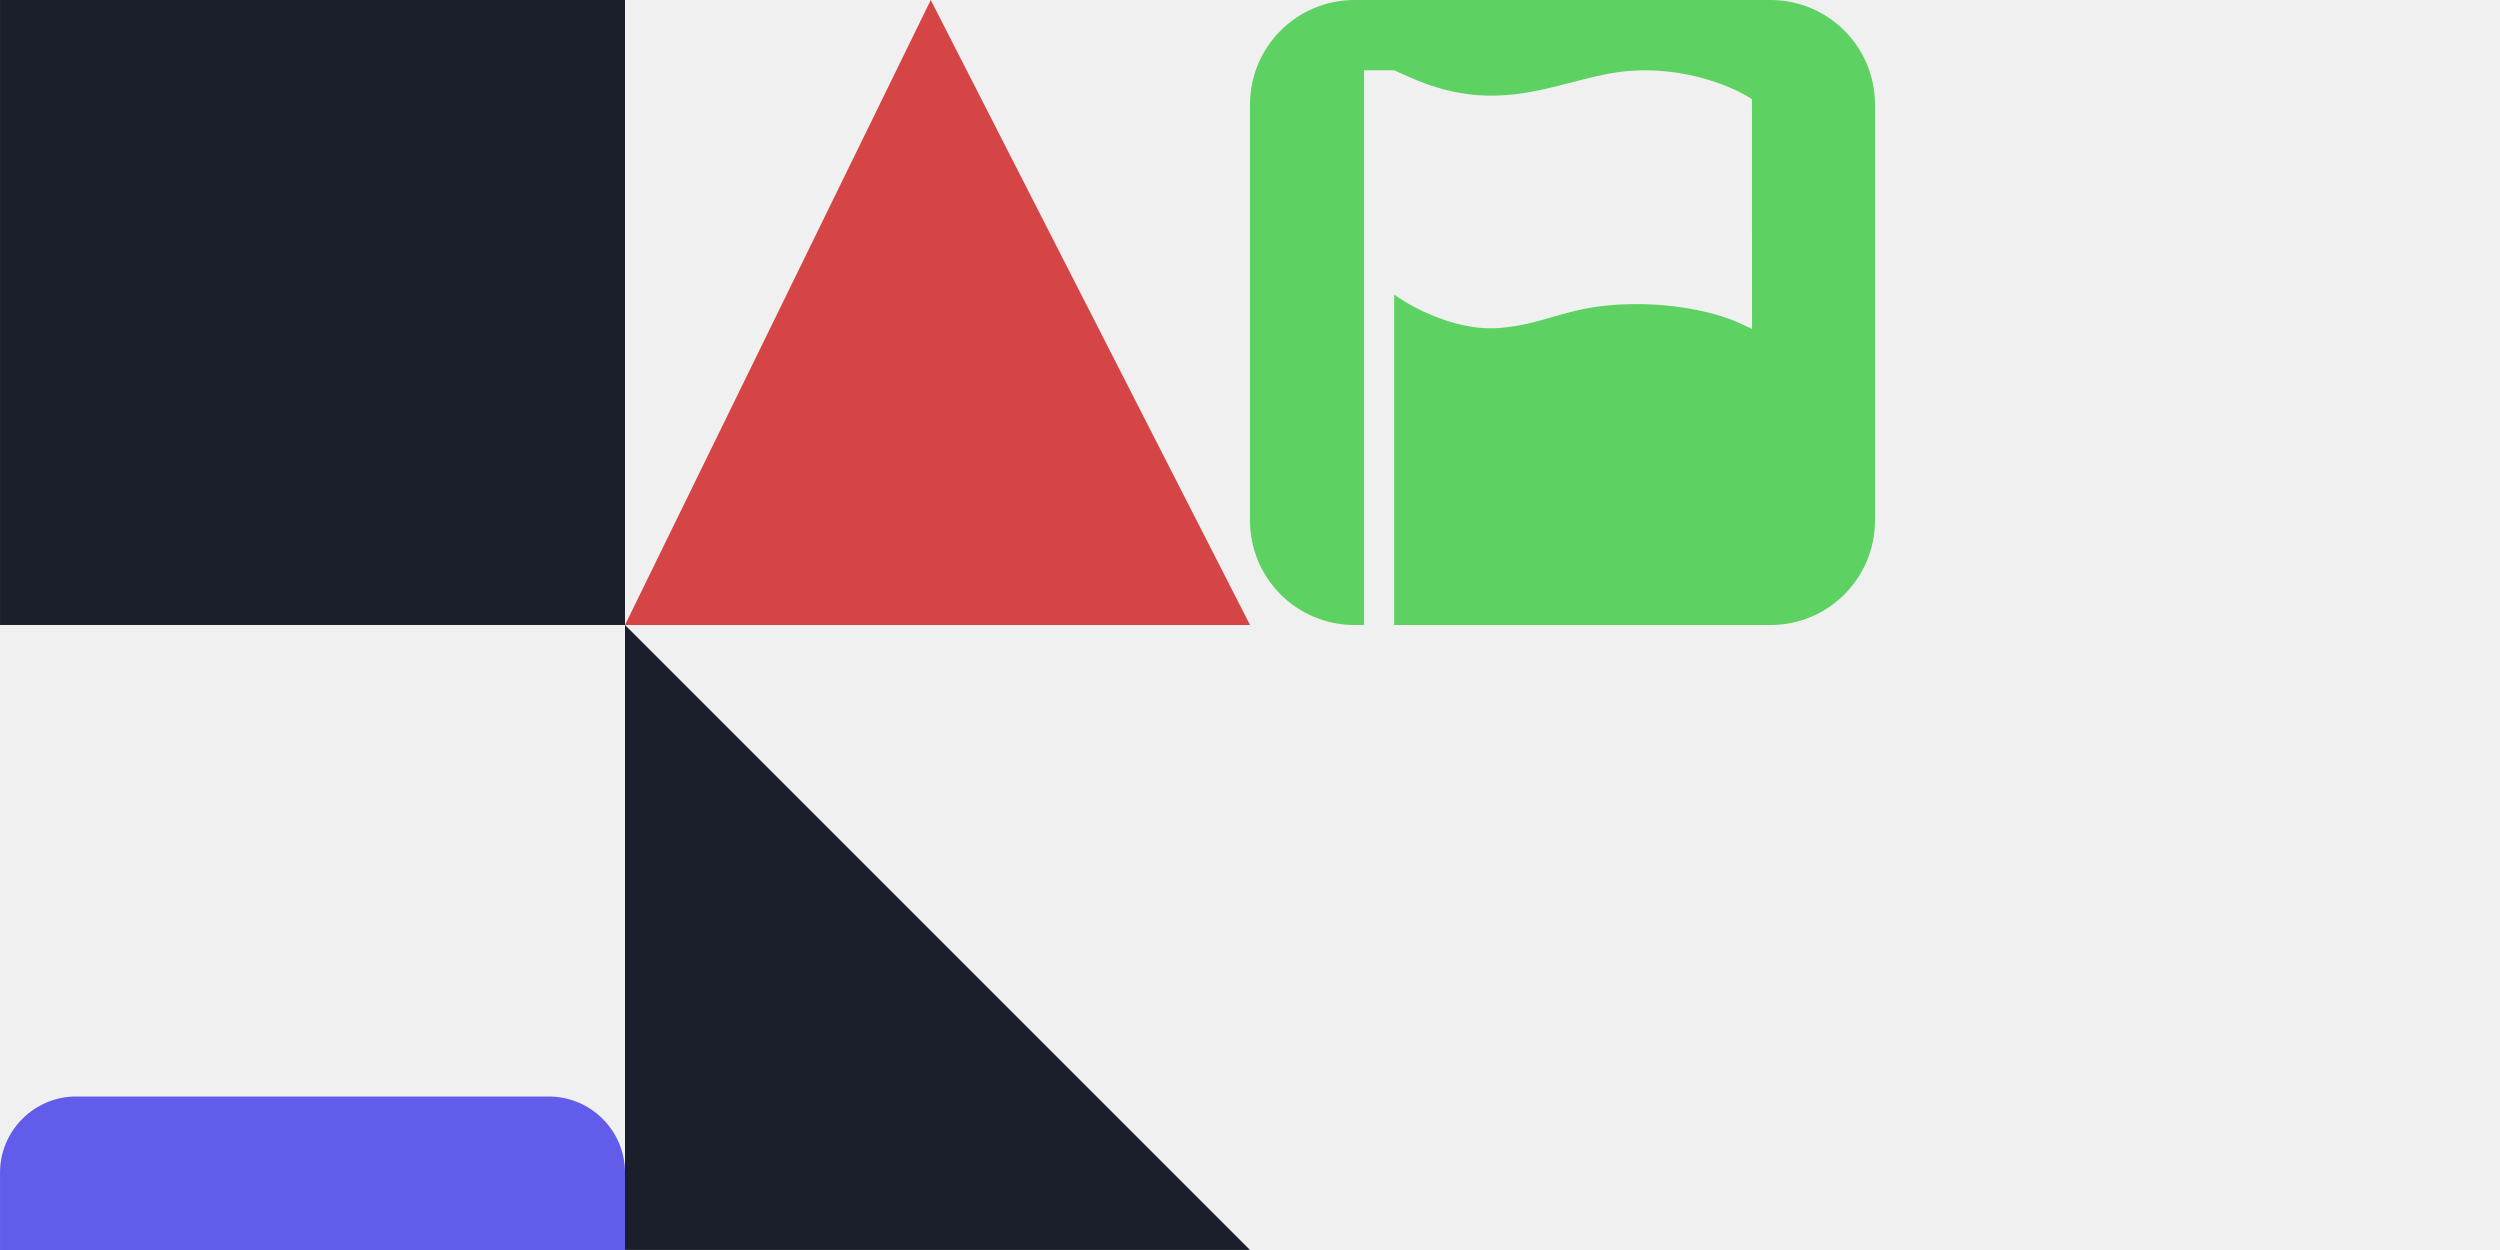
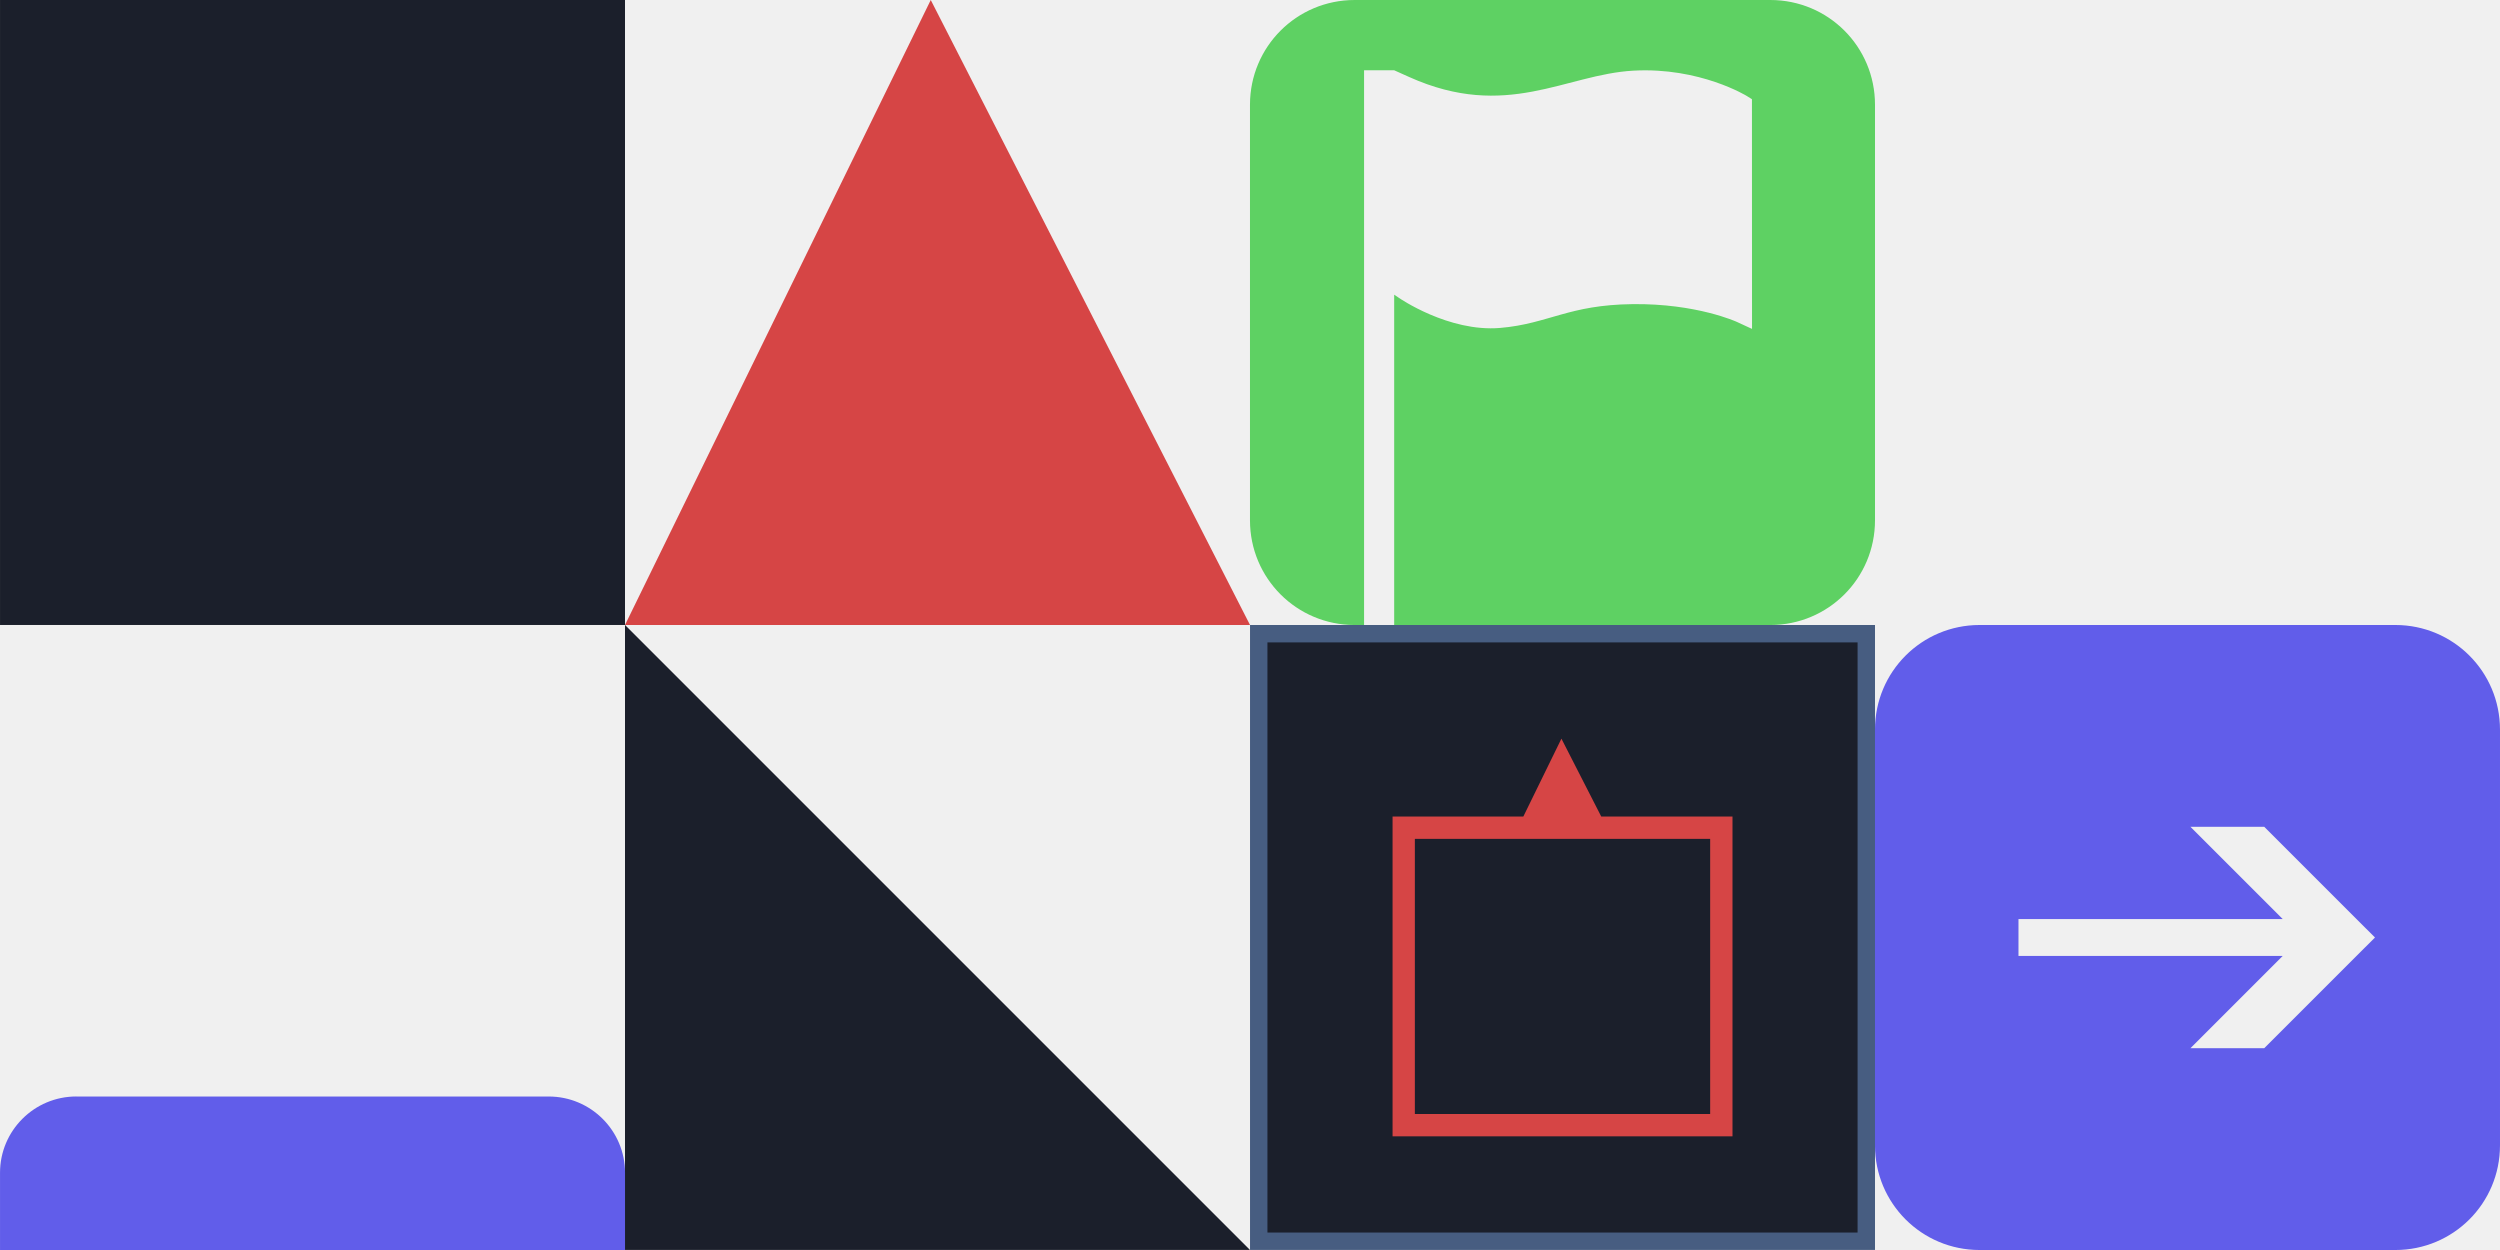
<svg xmlns="http://www.w3.org/2000/svg" width="256" height="128" viewBox="0 0 67.733 33.867" version="1.1" id="svg1">
  <defs id="defs1">
    <clipPath clipPathUnits="userSpaceOnUse" id="clipPath10">
      <g id="g11" clip-path="none" style="display:none">
        <path style="color:#000000;fill:#64bb57;-inkscape-stroke:none" d="M 37.366,1.904 V 16.933" id="path10" />
        <path id="path11" style="color:#000000;fill:#64bb57;-inkscape-stroke:none" d="m 37.366,1.904 v 5.167e-4 H 36.957 V 16.934 h 0.816 V 7.984 l 0.131,0.088 c 0,0 1.342,0.93 2.738,0.813 0.659,-0.055 1.14,-0.22 1.653,-0.363 0.512,-0.143 1.066,-0.271 1.935,-0.282 1.735,-0.022 2.826,0.481 2.826,0.481 l 0.412,0.19 -0.002,-6.223 -0.137,-0.086 c 0,0 -1.271,-0.786 -3.07,-0.688 -1.843,0.1 -3.443,1.356 -6.076,0.174 L 37.773,1.904 Z" />
      </g>
      <path id="lpe_path-effect11" class="powerclip" d="M 28.867,-5 H 55.8 V 21.933 H 28.867 Z M 37.366,16.933 V 1.904 m -2.58e-4,-5.46e-5 v 5.167e-4 H 36.957 V 16.934 h 0.816 V 7.984 l 0.131,0.088 c 0,0 1.342,0.93 2.738,0.813 0.659,-0.055 1.14,-0.22 1.653,-0.363 0.512,-0.143 1.066,-0.271 1.935,-0.282 1.735,-0.022 2.826,0.481 2.826,0.481 l 0.412,0.19 -0.002,-6.223 -0.137,-0.086 c 0,0 -1.271,-0.786 -3.07,-0.688 -1.843,0.1 -3.443,1.356 -6.076,0.174 L 37.773,1.904 Z" />
    </clipPath>
+     <clipPath clipPathUnits="userSpaceOnUse" id="clipPath10-3">
+       <g id="g11-7" clip-path="none" style="display:block">
+         <path style="color:#000000;fill:#64bb57;-inkscape-stroke:none" d="M 37.366,1.904 V 16.933" id="path10-5" />
+         <path id="path11-9" style="color:#000000;fill:#64bb57;-inkscape-stroke:none" d="m 37.366,1.904 v 5.167e-4 H 36.957 V 16.934 h 0.816 V 7.984 l 0.131,0.088 c 0,0 1.342,0.93 2.738,0.813 0.659,-0.055 1.14,-0.22 1.653,-0.363 0.512,-0.143 1.066,-0.271 1.935,-0.282 1.735,-0.022 2.826,0.481 2.826,0.481 l 0.412,0.19 -0.002,-6.223 -0.137,-0.086 c 0,0 -1.271,-0.786 -3.07,-0.688 -1.843,0.1 -3.443,1.356 -6.076,0.174 L 37.773,1.904 Z" />
+       </g>
+     </clipPath>
+     <clipPath clipPathUnits="userSpaceOnUse" id="clipPath10-3-6">
+       <g id="g11-7-1" clip-path="none" style="display:none">
+         <path style="color:#000000;fill:#64bb57;-inkscape-stroke:none" d="M 37.366,1.904 V 16.933" id="path10-5-2" />
+         <path id="path11-9-9" style="color:#000000;fill:#64bb57;-inkscape-stroke:none" d="m 37.366,1.904 v 5.167e-4 H 36.957 V 16.934 h 0.816 V 7.984 l 0.131,0.088 c 0,0 1.342,0.93 2.738,0.813 0.659,-0.055 1.14,-0.22 1.653,-0.363 0.512,-0.143 1.066,-0.271 1.935,-0.282 1.735,-0.022 2.826,0.481 2.826,0.481 l 0.412,0.19 -0.002,-6.223 -0.137,-0.086 c 0,0 -1.271,-0.786 -3.07,-0.688 -1.843,0.1 -3.443,1.356 -6.076,0.174 L 37.773,1.904 Z" />
+       </g>
+       <path id="lpe_path-effect11-2" class="powerclip" d="M 28.867,-5 H 55.8 V 21.933 H 28.867 Z M 37.366,16.933 V 1.904 m -2.58e-4,-5.46e-5 v 5.167e-4 H 36.957 V 16.934 h 0.816 V 7.984 l 0.131,0.088 c 0,0 1.342,0.93 2.738,0.813 0.659,-0.055 1.14,-0.22 1.653,-0.363 0.512,-0.143 1.066,-0.271 1.935,-0.282 1.735,-0.022 2.826,0.481 2.826,0.481 l 0.412,0.19 -0.002,-6.223 -0.137,-0.086 c 0,0 -1.271,-0.786 -3.07,-0.688 -1.843,0.1 -3.443,1.356 -6.076,0.174 L 37.773,1.904 Z" />
+     </clipPath>
+     <clipPath clipPathUnits="userSpaceOnUse" id="clipath_lpe_path-effect11-2-3">
+       <g id="g9" clip-path="none" style="display:block">
+         <path style="color:#000000;fill:#64bb57;-inkscape-stroke:none" d="M 37.366,1.904 V 16.933" id="path8" />
+         <path id="path9" style="color:#000000;fill:#64bb57;-inkscape-stroke:none" d="m 37.366,1.904 v 5.167e-4 H 36.957 V 16.934 h 0.816 V 7.984 l 0.131,0.088 c 0,0 1.342,0.93 2.738,0.813 0.659,-0.055 1.14,-0.22 1.653,-0.363 0.512,-0.143 1.066,-0.271 1.935,-0.282 1.735,-0.022 2.826,0.481 2.826,0.481 l 0.412,0.19 -0.002,-6.223 -0.137,-0.086 c 0,0 -1.271,-0.786 -3.07,-0.688 -1.843,0.1 -3.443,1.356 -6.076,0.174 L 37.773,1.904 Z" />
+       </g>
+     </clipPath>
+     <clipPath clipPathUnits="userSpaceOnUse" id="clipPath10-7">
+       <g id="g11-8" clip-path="none" style="display:none">
+         <path style="color:#000000;fill:#64bb57;-inkscape-stroke:none" d="M 37.366,1.904 V 16.933" id="path10-4" />
+         <path id="path11-5" style="color:#000000;fill:#64bb57;-inkscape-stroke:none" d="m 37.366,1.904 v 5.167e-4 H 36.957 V 16.934 h 0.816 V 7.984 l 0.131,0.088 c 0,0 1.342,0.93 2.738,0.813 0.659,-0.055 1.14,-0.22 1.653,-0.363 0.512,-0.143 1.066,-0.271 1.935,-0.282 1.735,-0.022 2.826,0.481 2.826,0.481 l 0.412,0.19 -0.002,-6.223 -0.137,-0.086 c 0,0 -1.271,-0.786 -3.07,-0.688 -1.843,0.1 -3.443,1.356 -6.076,0.174 L 37.773,1.904 Z" />
+       </g>
+       <path id="lpe_path-effect11-0" class="powerclip" d="M 28.867,-5 H 55.8 V 21.933 H 28.867 Z M 37.366,16.933 V 1.904 m -2.58e-4,-5.46e-5 v 5.167e-4 H 36.957 V 16.934 h 0.816 V 7.984 l 0.131,0.088 c 0,0 1.342,0.93 2.738,0.813 0.659,-0.055 1.14,-0.22 1.653,-0.363 0.512,-0.143 1.066,-0.271 1.935,-0.282 1.735,-0.022 2.826,0.481 2.826,0.481 l 0.412,0.19 -0.002,-6.223 -0.137,-0.086 c 0,0 -1.271,-0.786 -3.07,-0.688 -1.843,0.1 -3.443,1.356 -6.076,0.174 L 37.773,1.904 Z" />
+     </clipPath>
+     <clipPath clipPathUnits="userSpaceOnUse" id="clipPath20">
+       <path id="lpe_path-effect20" style="color:#000000;fill:#ffffff;stroke-width:1;stroke-linecap:square;-inkscape-stroke:none;paint-order:stroke fill markers" class="powerclip" d="M 28.867,-5 H 55.8 V 21.933 H 28.867 Z M 42.412,5.467 44.913,7.967 h -6.659 -0.5 v 1 h 0.5 6.658 l -2.5,2.5 h 2 L 46.912,8.967 47.413,8.467 46.912,7.967 44.412,5.467 Z" />
+     </clipPath>
  </defs>
  <g id="layer1">
    <rect style="fill:#1b1f2b;fill-opacity:1;stroke-width:0" id="rect1" width="16.933" height="16.933" x="8.9009603e-07" y="8.9009603e-07" />
    <path id="rect1-1" style="stroke-width:0;stroke:none;stroke-opacity:1;fill:#5ed163;fill-opacity:1" d="M 36.703,7.9504798e-7 H 47.963 C 49.535,7.9504798e-7 50.8,1.265 50.8,2.837 V 14.097 c 0,1.572 -1.265,2.837 -2.837,2.837 H 36.703 c -1.572,0 -2.837,-1.265 -2.837,-2.837 V 2.837 C 33.867,1.265 35.132,7.9504798e-7 36.703,7.9504798e-7 Z" clip-path="url(#clipPath10)" />
-     <path style="fill:#1b1f2b;fill-opacity:1;stroke:none;stroke-width:0.794;stroke-dasharray:none;stroke-dashoffset:0;stroke-opacity:1" d="m 16.933,16.933 v 16.933 l 16.933,2e-6 z" id="path6" />
-     <path id="rect2" d="M 2.068,35.55 H 14.866 a 2.068,2.068 45 0 1 2.068,2.068 v 2.091 H 0 V 37.617 a 2.068,2.068 135 0 1 2.068,-2.068 z" style="fill:#615dea;fill-opacity:1;stroke-width:0" transform="translate(0,-5.841524)" />
-     <path style="fill:#d64545;fill-opacity:1;stroke:none;stroke-width:0;stroke-opacity:1" d="M 16.933,16.933 25.217,1.0333333e-6 33.867,16.933 Z" id="path1" />
+     <path style="display:inline;fill:#1b1f2b;fill-opacity:1;stroke:none;stroke-width:0.794;stroke-dasharray:none;stroke-dashoffset:0;stroke-opacity:1" d="m 16.933,16.933 v 16.933 l 16.933,2e-6 z" id="path6" />
+     <path id="rect2" d="M 2.068,35.55 H 14.866 a 2.068,2.068 45 0 1 2.068,2.068 v 2.091 H 0 V 37.617 a 2.068,2.068 135 0 1 2.068,-2.068 z" style="display:inline;fill:#615dea;fill-opacity:1;stroke-width:0" transform="translate(0,-5.841524)" />
+     <path style="display:inline;fill:#d64545;fill-opacity:1;stroke:none;stroke-width:0;stroke-opacity:1" d="M 16.933,16.933 25.217,1.0333333e-6 33.867,16.933 Z" id="path1" />
    <g id="path4" transform="translate(0.063492,0.033043)" />
+     <rect style="font-variation-settings:'wght' 900;display:inline;fill:#1b1f2b;fill-opacity:1;stroke:#475d81;stroke-width:0.944;stroke-linecap:round;stroke-opacity:1;paint-order:stroke fill markers" id="rect3" width="15.989" height="15.989" x="34.339" y="17.405" />
+     <path id="rect4" style="color:#000000;display:inline;fill:#d64545;stroke-width:0.765;stroke-linecap:round;-inkscape-stroke:none;paint-order:stroke fill markers" d="m 42.304,20.013 -1.032,2.11 h -3.543 v 8.664 h 9.21 v -8.664 h -3.556 z m -3.971,2.715 H 46.334 v 7.454 h -8.001 z" />
+     <path id="rect1-1-1" style="fill:#615dea;fill-opacity:1;stroke:none;stroke-width:0;stroke-opacity:1" d="M 36.703,7.9504798e-7 H 47.963 C 49.535,7.9504798e-7 50.8,1.265 50.8,2.837 V 14.097 c 0,1.572 -1.265,2.837 -2.837,2.837 H 36.703 c -1.572,0 -2.837,-1.265 -2.837,-2.837 V 2.837 C 33.867,1.265 35.132,7.9504798e-7 36.703,7.9504798e-7 Z" clip-path="url(#clipPath20)" transform="translate(16.93334,16.93333)" />
  </g>
</svg>
